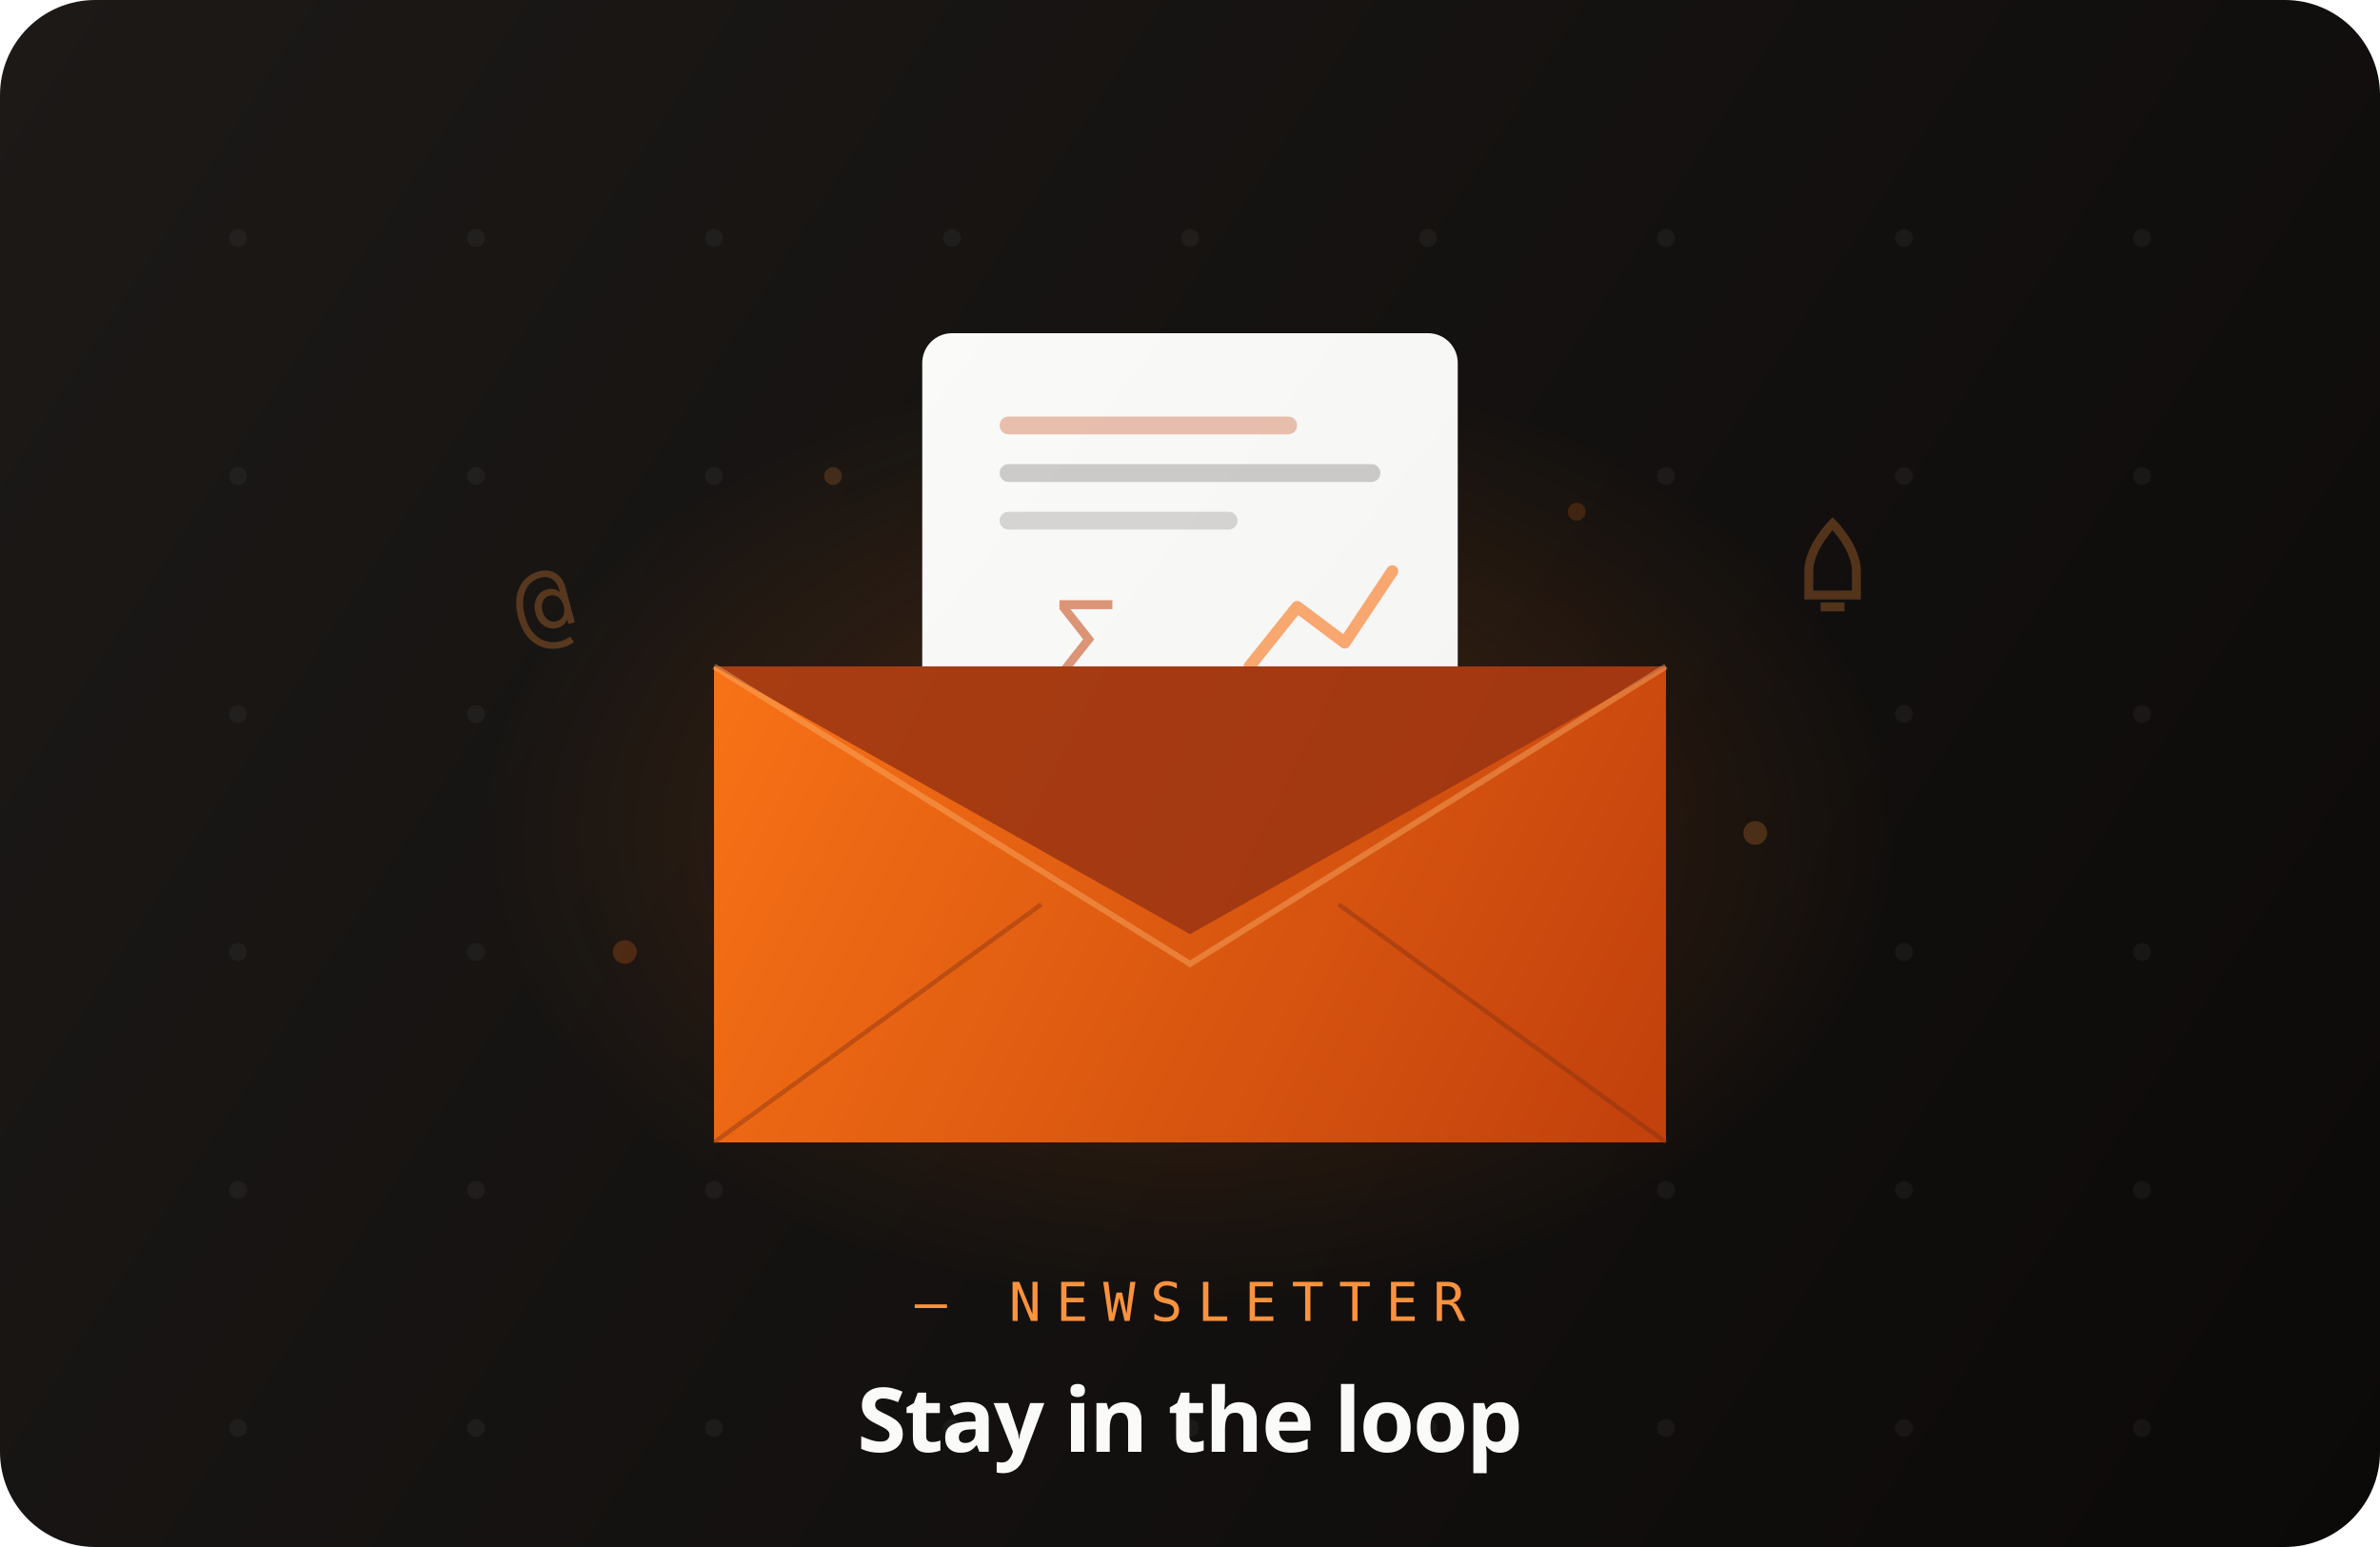
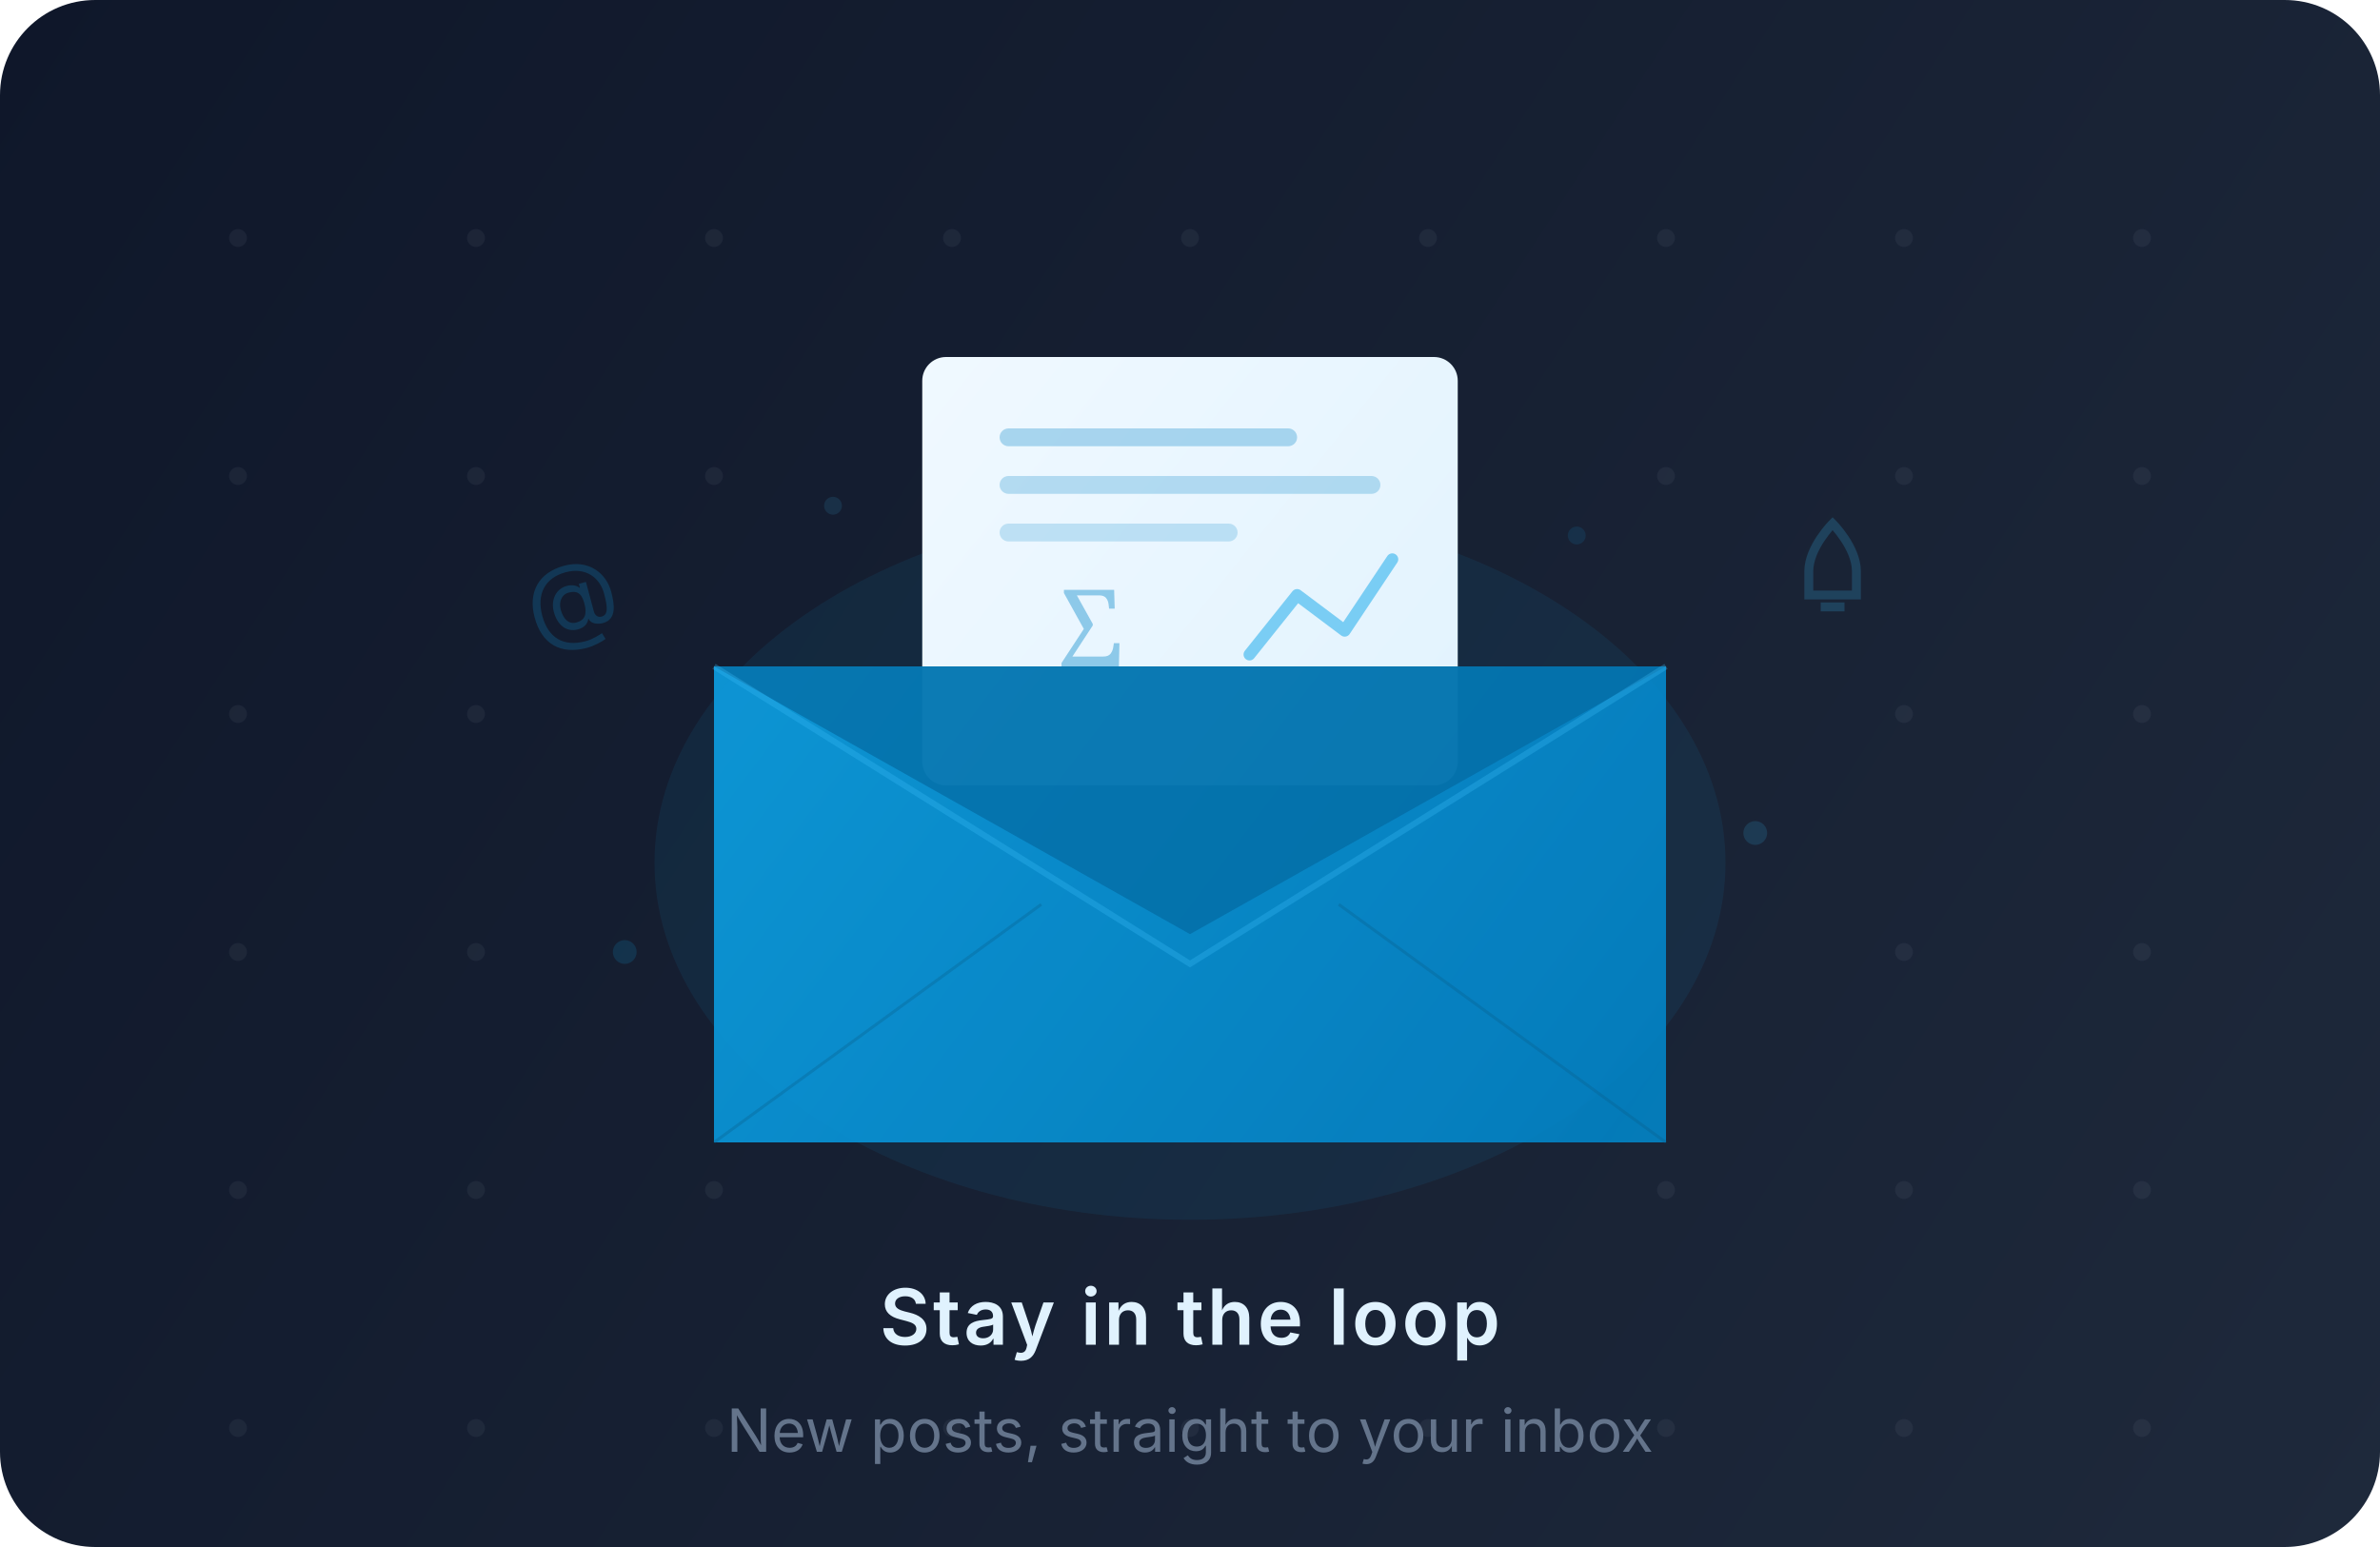
<svg xmlns="http://www.w3.org/2000/svg" viewBox="0 0 400 260" fill="none">
  <defs>
    <linearGradient id="bg" x1="0" y1="0" x2="400" y2="260" gradientUnits="userSpaceOnUse">
-       <stop offset="0%" stop-color="#1c1917" />
-       <stop offset="100%" stop-color="#0c0a09" />
+       <stop offset="0%" stop-color="#0f172a" />
+       <stop offset="100%" stop-color="#1e293b" />
    </linearGradient>
-     <linearGradient id="envelope" x1="120" y1="112" x2="280" y2="192" gradientUnits="userSpaceOnUse">
-       <stop offset="0%" stop-color="#f97316" />
-       <stop offset="100%" stop-color="#c2410c" />
+     <linearGradient id="accent" x1="0" y1="0" x2="1" y2="1">
+       <stop offset="0%" stop-color="#0ea5e9" />
+       <stop offset="100%" stop-color="#38bdf8" />
    </linearGradient>
-     <linearGradient id="paper" x1="155" y1="60" x2="245" y2="132" gradientUnits="userSpaceOnUse">
-       <stop offset="0%" stop-color="#fafaf9" />
-       <stop offset="100%" stop-color="#f5f5f4" />
+     <linearGradient id="envelope" x1="120" y1="70" x2="280" y2="190" gradientUnits="userSpaceOnUse">
+       <stop offset="0%" stop-color="#0ea5e9" />
+       <stop offset="100%" stop-color="#0284c7" />
    </linearGradient>
-     <radialGradient id="glow" cx="0.5" cy="0.5" r="0.5">
-       <stop offset="0%" stop-color="#f97316" stop-opacity="0.22" />
-       <stop offset="100%" stop-color="#f97316" stop-opacity="0" />
-     </radialGradient>
+     <linearGradient id="paper" x1="160" y1="60" x2="260" y2="140" gradientUnits="userSpaceOnUse">
+       <stop offset="0%" stop-color="#f0f9ff" />
+       <stop offset="100%" stop-color="#e0f2fe" />
+     </linearGradient>
  </defs>
  <rect width="400" height="260" rx="16" fill="url(#bg)" />
-   <g opacity="0.07" fill="#a8a29e">
+   <g opacity="0.08" fill="#94a3b8">
    <circle cx="40" cy="40" r="1.5" />
    <circle cx="80" cy="40" r="1.5" />
    <circle cx="120" cy="40" r="1.5" />
    <circle cx="160" cy="40" r="1.5" />
    <circle cx="200" cy="40" r="1.5" />
    <circle cx="240" cy="40" r="1.5" />
    <circle cx="280" cy="40" r="1.5" />
    <circle cx="320" cy="40" r="1.5" />
    <circle cx="360" cy="40" r="1.5" />
    <circle cx="40" cy="80" r="1.5" />
    <circle cx="80" cy="80" r="1.5" />
    <circle cx="120" cy="80" r="1.5" />
    <circle cx="280" cy="80" r="1.5" />
    <circle cx="320" cy="80" r="1.5" />
    <circle cx="360" cy="80" r="1.5" />
    <circle cx="40" cy="120" r="1.5" />
    <circle cx="80" cy="120" r="1.5" />
    <circle cx="320" cy="120" r="1.5" />
    <circle cx="360" cy="120" r="1.5" />
    <circle cx="40" cy="160" r="1.5" />
    <circle cx="80" cy="160" r="1.5" />
    <circle cx="320" cy="160" r="1.5" />
    <circle cx="360" cy="160" r="1.5" />
    <circle cx="40" cy="200" r="1.5" />
    <circle cx="80" cy="200" r="1.5" />
    <circle cx="120" cy="200" r="1.5" />
    <circle cx="280" cy="200" r="1.5" />
    <circle cx="320" cy="200" r="1.5" />
    <circle cx="360" cy="200" r="1.5" />
    <circle cx="40" cy="240" r="1.5" />
    <circle cx="80" cy="240" r="1.5" />
    <circle cx="120" cy="240" r="1.5" />
    <circle cx="160" cy="240" r="1.5" />
    <circle cx="200" cy="240" r="1.5" />
    <circle cx="240" cy="240" r="1.5" />
    <circle cx="280" cy="240" r="1.5" />
    <circle cx="320" cy="240" r="1.5" />
    <circle cx="360" cy="240" r="1.5" />
  </g>
-   <ellipse cx="200" cy="140" rx="120" ry="80" fill="url(#glow)" />
+   <ellipse cx="200" cy="145" rx="90" ry="60" fill="#0ea5e9" opacity="0.08" />
  <g transform="translate(0, -8)">
-     <rect x="155" y="64" width="90" height="74" rx="5" fill="url(#paper)" />
-     <rect x="168" y="78" width="50" height="3" rx="1.5" fill="#c2410c" opacity="0.32" />
-     <rect x="168" y="86" width="64" height="3" rx="1.5" fill="#57534e" opacity="0.28" />
-     <rect x="168" y="94" width="40" height="3" rx="1.5" fill="#57534e" opacity="0.22" />
-     <text x="177" y="122" font-family="'JetBrains Mono', ui-monospace, monospace" font-size="18" fill="#c2410c" opacity="0.55">Σ</text>
-     <polyline points="210,120 218,110 226,116 234,104" stroke="#f97316" stroke-width="2" stroke-linecap="round" stroke-linejoin="round" opacity="0.6" fill="none" />
+     <rect x="155" y="68" width="90" height="72" rx="4" fill="url(#paper)" />
+     <rect x="168" y="80" width="50" height="3" rx="1.5" fill="#0284c7" opacity="0.3" />
+     <rect x="168" y="88" width="64" height="3" rx="1.5" fill="#0284c7" opacity="0.25" />
+     <rect x="168" y="96" width="40" height="3" rx="1.5" fill="#0284c7" opacity="0.2" />
+     <text x="178" y="120" font-family="serif" font-size="18" fill="#0284c7" opacity="0.4">Σ</text>
+     <polyline points="210,118 218,108 226,114 234,102" stroke="#0ea5e9" stroke-width="2" stroke-linecap="round" stroke-linejoin="round" opacity="0.5" fill="none" />
  </g>
  <g transform="translate(0, -8)">
-     <path d="M120,120 L280,120 L280,200 L120,200 Z" fill="url(#envelope)" />
-     <path d="M120,120 L200,165 L280,120" fill="#9a3412" opacity="0.85" />
-     <path d="M120,120 L200,170 L280,120" stroke="#fdba74" stroke-width="1" fill="none" opacity="0.4" />
-     <path d="M120,200 L175,160" stroke="#7c2d12" stroke-width="0.75" opacity="0.4" />
-     <path d="M280,200 L225,160" stroke="#7c2d12" stroke-width="0.75" opacity="0.4" />
+     <path d="M120,120 L280,120 L280,200 L120,200 Z" fill="url(#envelope)" opacity="0.9" />
+     <path d="M120,120 L200,165 L280,120" fill="#0369a1" opacity="0.7" />
+     <path d="M120,120 L200,170 L280,120" stroke="#38bdf8" stroke-width="1" fill="none" opacity="0.3" />
+     <path d="M120,200 L175,160" stroke="#075985" stroke-width="0.5" opacity="0.3" />
+     <path d="M280,200 L225,160" stroke="#075985" stroke-width="0.5" opacity="0.3" />
  </g>
-   <text x="88" y="108" font-family="'JetBrains Mono', ui-monospace, monospace" font-size="16" fill="#fb923c" opacity="0.28" transform="rotate(-15, 88, 108)">@</text>
-   <g transform="translate(300, 88)" opacity="0.28" stroke="#fb923c" stroke-width="1.5" fill="none">
+   <text x="90" y="108" font-family="Inter, sans-serif" font-size="16" fill="#0ea5e9" opacity="0.2" transform="rotate(-15, 90, 108)">@</text>
+   <g transform="translate(300, 88)" opacity="0.2" stroke="#38bdf8" stroke-width="1.5" fill="none">
    <path d="M8,0 C8,0 12,4 12,8 L12,12 L4,12 L4,8 C4,4 8,0 8,0Z" />
    <line x1="6" y1="14" x2="10" y2="14" />
  </g>
-   <circle cx="105" cy="160" r="2" fill="#f97316" opacity="0.22" />
-   <circle cx="295" cy="140" r="2" fill="#fb923c" opacity="0.22" />
-   <circle cx="140" cy="80" r="1.5" fill="#fb923c" opacity="0.18" />
-   <circle cx="265" cy="86" r="1.5" fill="#f97316" opacity="0.18" />
-   <text x="200" y="222" text-anchor="middle" font-family="'JetBrains Mono', ui-monospace, monospace" font-size="9" font-weight="500" fill="#fb923c" letter-spacing="2.5">
-     — NEWSLETTER
-   </text>
-   <text x="200" y="244" text-anchor="middle" font-family="'Space Grotesk', system-ui, sans-serif" font-size="15" font-weight="700" fill="#fafaf9" letter-spacing="-0.3">
+   <circle cx="105" cy="160" r="2" fill="#0ea5e9" opacity="0.15" />
+   <circle cx="295" cy="140" r="2" fill="#38bdf8" opacity="0.15" />
+   <circle cx="140" cy="85" r="1.5" fill="#38bdf8" opacity="0.12" />
+   <circle cx="265" cy="90" r="1.5" fill="#0ea5e9" opacity="0.12" />
+   <text x="200" y="226" text-anchor="middle" font-family="Inter, system-ui, sans-serif" font-size="13" font-weight="600" fill="#e0f2fe" letter-spacing="0.5">
    Stay in the loop
  </text>
+   <text x="200" y="244" text-anchor="middle" font-family="Inter, system-ui, sans-serif" font-size="10" fill="#64748b">
+     New posts, straight to your inbox
+   </text>
</svg>
